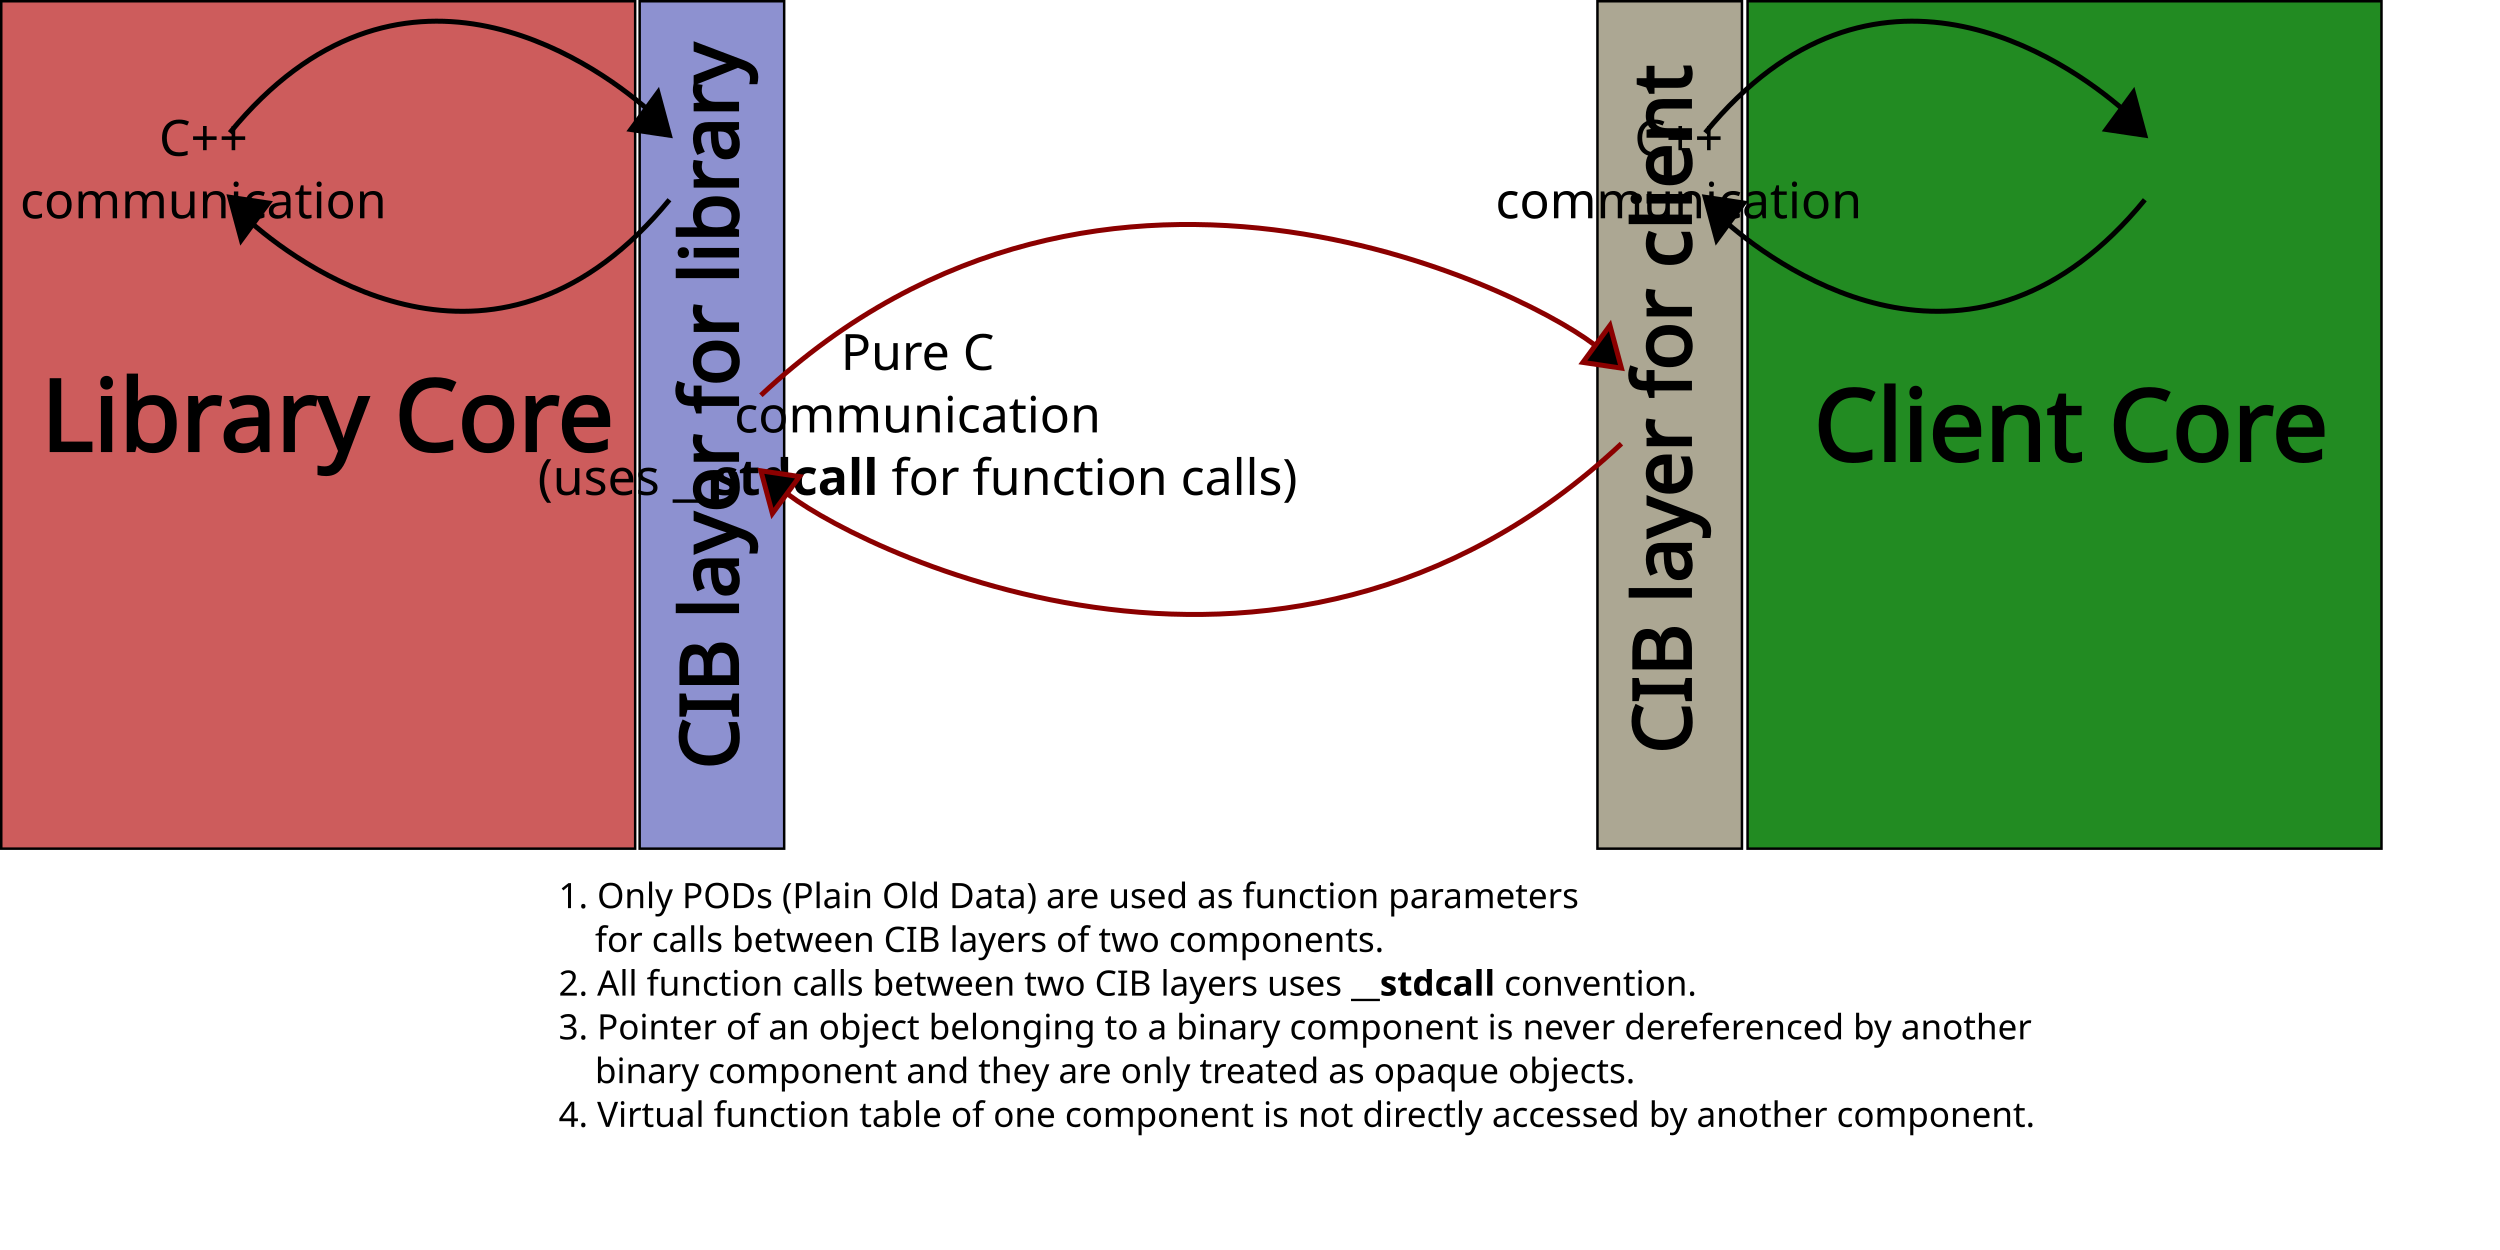
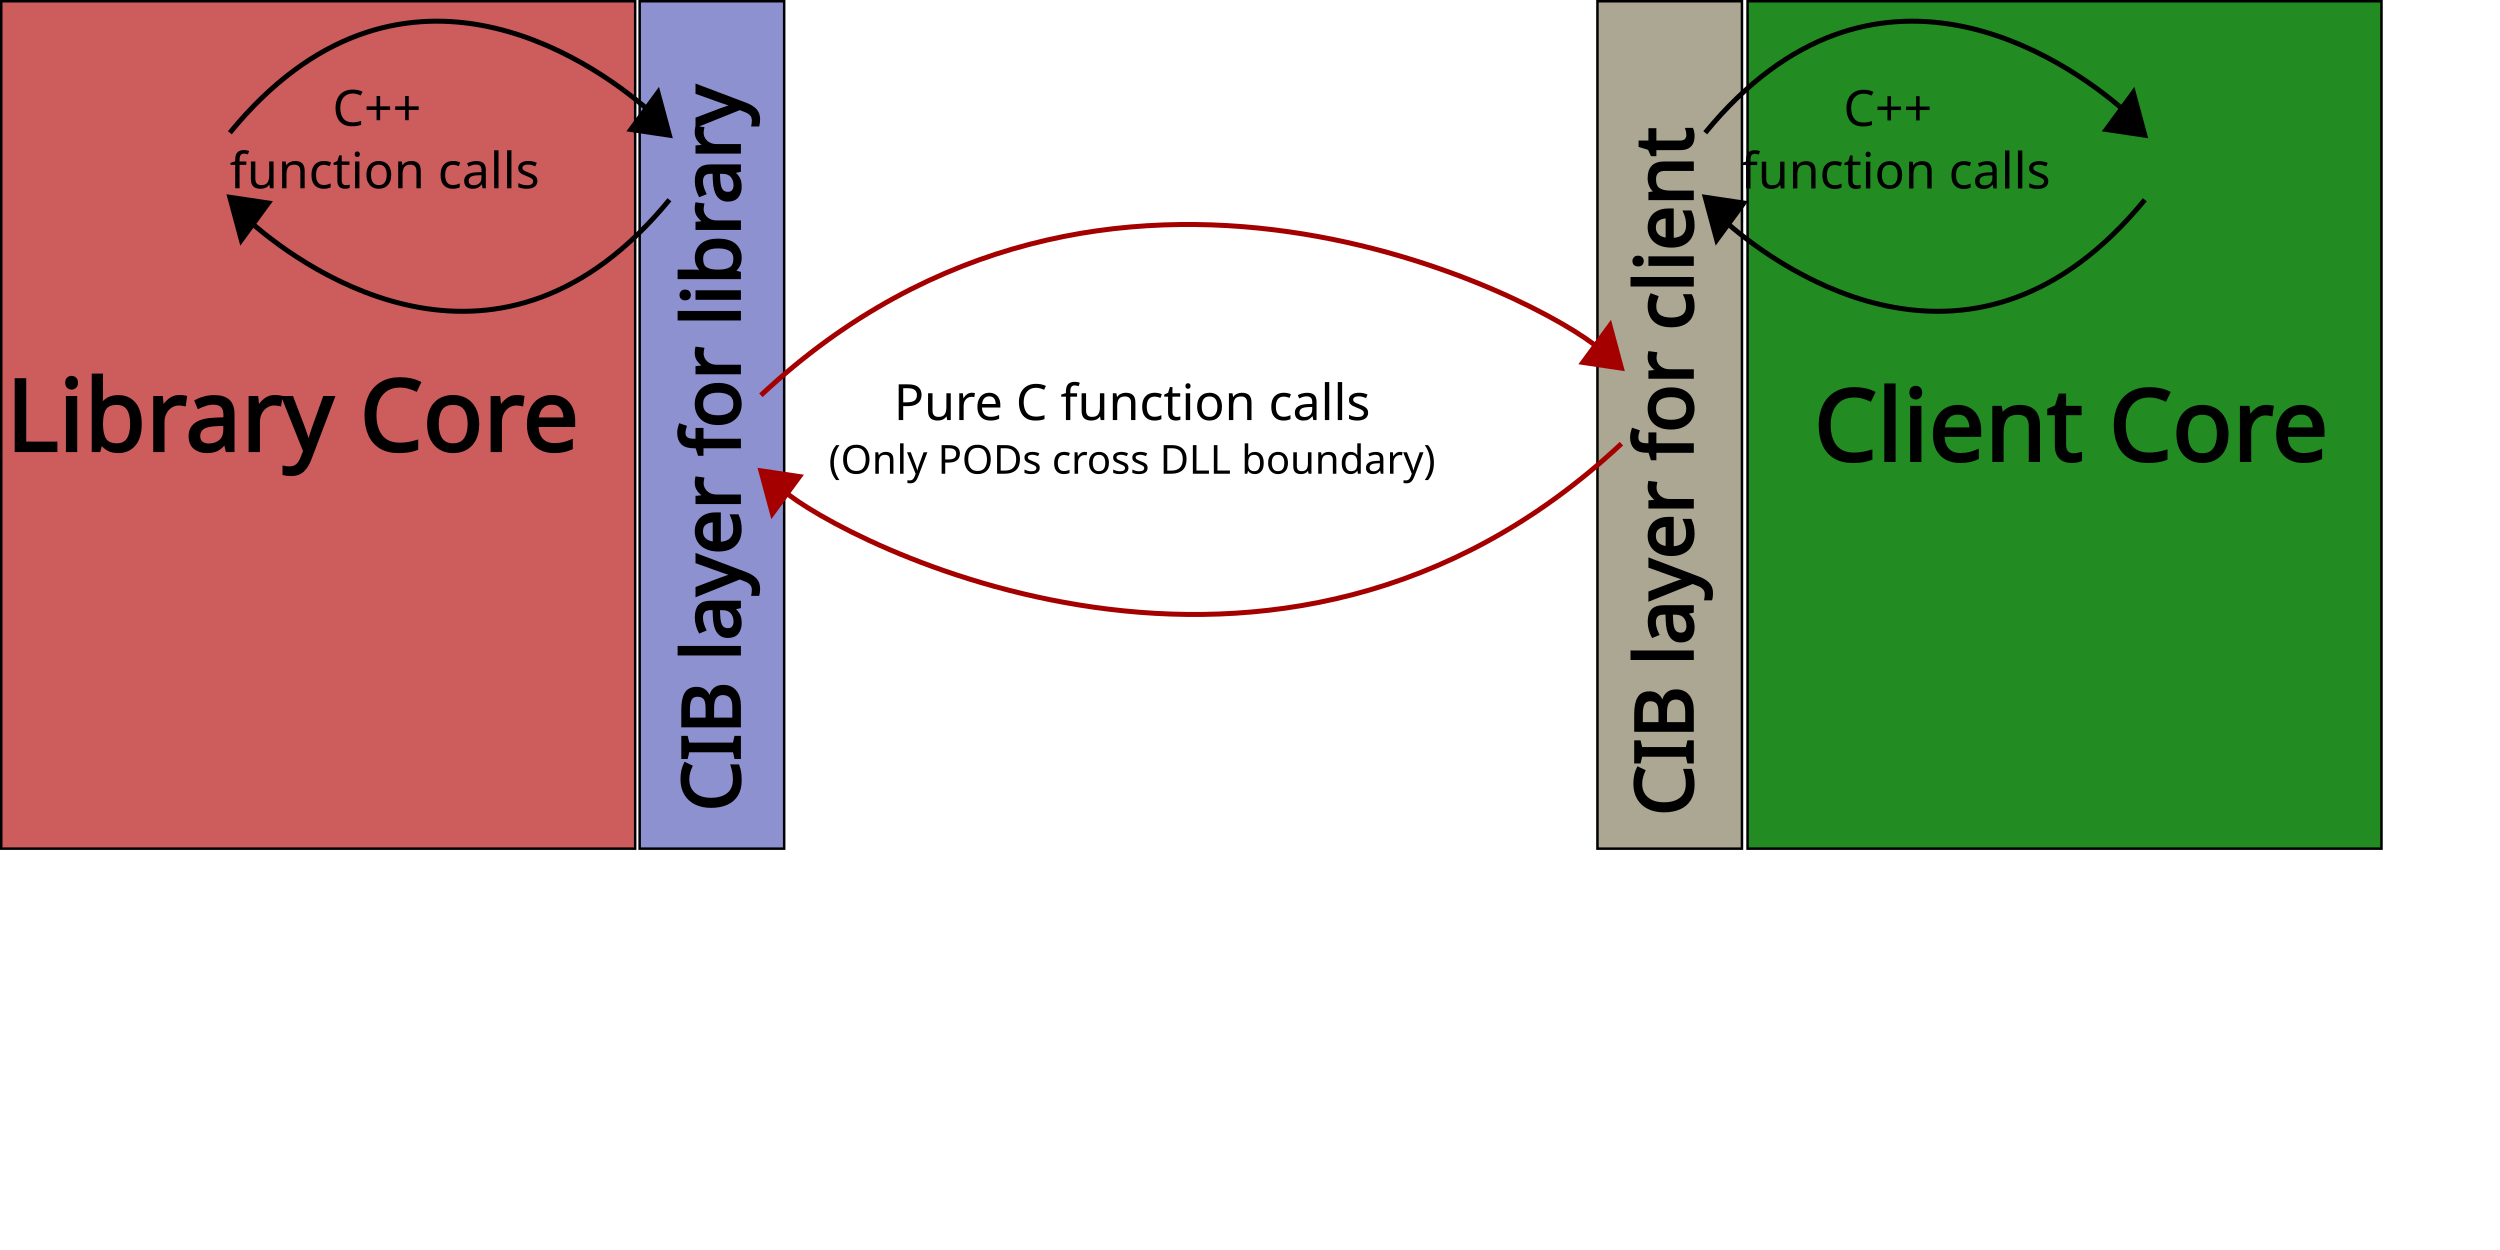
<svg xmlns="http://www.w3.org/2000/svg" width="1000" height="500" id="svg2" version="1.1">
  <defs id="defs4" />
  <g id="layer1" transform="translate(0,-552.3622)">
    <g id="g4201" transform="translate(3.467535,0.1606572)">
      <g id="g4329" transform="translate(-23.45277,2.1240235e-6)">
        <g id="g4395">
-           <g id="g4456">
-             <g transform="translate(0,-130.0185)" id="g4267">
-               <rect y="682.72" x="20.485" height="338.963" width="253.565" id="rect2985" style="fill:#cd5c5c;stroke:#000000;stroke-opacity:1" />
-               <rect y="682.72" x="719.014" height="338.963" width="253.565" id="rect2985-1" style="fill:#228b22;stroke:#000000;stroke-opacity:1" />
-               <rect y="682.72" x="275.846" height="338.963" width="57.808" id="rect2985-7" style="fill:#8d91d0;stroke:#000000;stroke-opacity:1" />
-               <rect y="682.72" x="658.963" height="338.963" width="57.808" id="rect2985-7-4" style="fill:#aca793;stroke:#000000;stroke-opacity:1" />
-               <text id="text3041" y="862.553" x="36.487" style="font-size:40px;font-style:normal;font-weight:normal;line-height:125%;letter-spacing:0px;word-spacing:0px;fill:#000000;fill-opacity:1;stroke:#000000;stroke-opacity:1;font-family:Sans" xml:space="preserve">
-                 <tspan y="862.553" x="36.487" id="tspan3043">Library Core</tspan>
-               </text>
-               <text transform="matrix(0,-1,1,0,0,0)" id="text3041-0" y="315.101" x="-989.889" style="font-size:40px;font-style:normal;font-weight:normal;line-height:125%;letter-spacing:0px;word-spacing:0px;fill:#000000;fill-opacity:1;stroke:#000000;stroke-opacity:1;font-family:Sans" xml:space="preserve">
-                 <tspan style="font-size:32px" y="315.101" x="-989.889" id="tspan3043-9">CIB layer for library</tspan>
-                 <tspan style="font-size:32px" id="tspan3066" y="355.101" x="-989.889" />
-               </text>
-               <text id="text3041-2" y="866.518" x="745.524" style="font-size:40px;font-style:normal;font-weight:normal;line-height:125%;letter-spacing:0px;word-spacing:0px;fill:#000000;fill-opacity:1;stroke:#000000;stroke-opacity:1;font-family:Sans" xml:space="preserve">
-                 <tspan y="866.518" x="745.524" id="tspan3043-4">Client Core</tspan>
-               </text>
-               <g transform="translate(160.4852,685.2826)" id="g4001">
-                 <g id="g3973" transform="translate(4.901279,0)">
-                   <path id="path3887" d="M -53.469,50.042 C 13.953,-32.238 90.627,20.569 113.836,40.882" style="fill:none;stroke:#000000;stroke-width:2;stroke-linecap:butt;stroke-linejoin:miter;stroke-miterlimit:4;stroke-opacity:1;stroke-dasharray:none" />
-                   <path id="path3883" d="m 106.937,48.729 10.839,-14.78 4.598,17.08 z" style="fill:#000000;fill-opacity:1;stroke:#000000;stroke-width:2;stroke-linecap:butt;stroke-linejoin:miter;stroke-miterlimit:4;stroke-opacity:1;stroke-dasharray:none" />
-                 </g>
-                 <text xml:space="preserve" style="font-size:40px;font-style:normal;font-weight:normal;line-height:125%;letter-spacing:0px;word-spacing:0px;fill:#000000;fill-opacity:1;stroke:none;font-family:Sans" x="39.657" y="59.249" id="text3930">
-                   <tspan id="tspan3932" x="39.657" y="59.249" style="font-size:20px;text-align:center;text-anchor:middle">C++</tspan>
-                   <tspan x="39.657" y="84.249" style="font-size:20px;text-align:center;text-anchor:middle" id="tspan3936">communication</tspan>
-                   <tspan x="39.657" y="109.249" id="tspan3934" style="font-size:20px;text-align:center;text-anchor:middle" />
-                 </text>
-                 <g id="g3973-7" transform="matrix(-1,0,0,-1,73.80699,126.8785)">
-                   <path id="path3887-1" d="M -53.469,50.042 C 13.953,-32.238 90.627,20.569 113.836,40.882" style="fill:none;stroke:#000000;stroke-width:2;stroke-linecap:butt;stroke-linejoin:miter;stroke-miterlimit:4;stroke-opacity:1;stroke-dasharray:none" />
-                   <path id="path3883-1" d="m 106.937,48.729 10.839,-14.78 4.598,17.08 z" style="fill:#000000;fill-opacity:1;stroke:#000000;stroke-width:2;stroke-linecap:butt;stroke-linejoin:miter;stroke-miterlimit:4;stroke-opacity:1;stroke-dasharray:none" />
-                 </g>
-               </g>
-               <g id="g4001-5" transform="translate(750.6404,685.2826)">
-                 <g id="g3973-2" transform="translate(4.901279,0)">
-                   <path id="path3887-7" d="M -53.469,50.042 C 13.953,-32.238 90.627,20.569 113.836,40.882" style="fill:none;stroke:#000000;stroke-width:2;stroke-linecap:butt;stroke-linejoin:miter;stroke-miterlimit:4;stroke-opacity:1;stroke-dasharray:none" />
-                   <path id="path3883-6" d="m 106.937,48.729 10.839,-14.78 4.598,17.08 z" style="fill:#000000;fill-opacity:1;stroke:#000000;stroke-width:2;stroke-linecap:butt;stroke-linejoin:miter;stroke-miterlimit:4;stroke-opacity:1;stroke-dasharray:none" />
-                 </g>
-                 <text xml:space="preserve" style="font-size:40px;font-style:normal;font-weight:normal;line-height:125%;letter-spacing:0px;word-spacing:0px;fill:#000000;fill-opacity:1;stroke:none;font-family:Sans" x="39.657" y="59.249" id="text3930-1">
-                   <tspan id="tspan3932-4" x="39.657" y="59.249" style="font-size:20px;text-align:center;text-anchor:middle">C++</tspan>
-                   <tspan x="39.657" y="84.249" style="font-size:20px;text-align:center;text-anchor:middle" id="tspan3936-2">communication</tspan>
-                   <tspan x="39.657" y="109.249" id="tspan3934-3" style="font-size:20px;text-align:center;text-anchor:middle" />
-                 </text>
-                 <g id="g3973-7-2" transform="matrix(-1,0,0,-1,73.80699,126.8785)">
-                   <path id="path3887-1-2" d="M -53.469,50.042 C 13.953,-32.238 90.627,20.569 113.836,40.882" style="fill:none;stroke:#000000;stroke-width:2;stroke-linecap:butt;stroke-linejoin:miter;stroke-miterlimit:4;stroke-opacity:1;stroke-dasharray:none" />
-                   <path id="path3883-1-1" d="m 106.937,48.729 10.839,-14.78 4.598,17.08 z" style="fill:#000000;fill-opacity:1;stroke:#000000;stroke-width:2;stroke-linecap:butt;stroke-linejoin:miter;stroke-miterlimit:4;stroke-opacity:1;stroke-dasharray:none" />
-                 </g>
-               </g>
-               <g transform="translate(160.4852,682.72)" id="g4153">
-                 <g id="g4252">
-                   <text id="text3930-1-6" y="147.468" x="335.744" style="font-size:40px;font-style:normal;font-weight:normal;line-height:125%;letter-spacing:0px;word-spacing:0px;fill:#000000;fill-opacity:1;stroke:none;font-family:Sans" xml:space="preserve">
-                     <tspan style="font-size:20px;text-align:center;text-anchor:middle" y="147.468" x="335.744" id="tspan3932-4-1">Pure C</tspan>
-                     <tspan id="tspan3936-2-8" style="font-size:20px;text-align:center;text-anchor:middle" y="172.468" x="335.744">communication</tspan>
-                     <tspan id="tspan4119" style="font-size:20px;text-align:center;text-anchor:middle" y="197.468" x="335.744">(uses <tspan id="tspan4121" style="font-weight:bold">__stdcall</tspan> for function calls)</tspan>
-                     <tspan style="font-size:20px;text-align:center;text-anchor:middle" id="tspan3934-3-9" y="222.468" x="335.744" />
-                   </text>
-                   <g id="g4167" style="stroke:#8b0000">
-                     <g id="g4125" transform="translate(-2.107281,0)" style="stroke:#8b0000">
-                       <path id="path3887-7-5" d="M 165.961,157.612 C 304.417,27.976 478.434,118.931 501.643,139.244" style="fill:none;stroke:#8b0000;stroke-width:2;stroke-linecap:butt;stroke-linejoin:miter;stroke-miterlimit:4;stroke-opacity:1;stroke-dasharray:none" />
-                       <path id="path3883-6-7" d="m 494.745,144.459 10.839,-14.78 4.598,17.08 z" style="fill:#000000;fill-opacity:1;stroke:#8b0000;stroke-width:2;stroke-linecap:butt;stroke-linejoin:miter;stroke-miterlimit:4;stroke-opacity:1;stroke-dasharray:none" />
-                     </g>
-                     <g transform="matrix(-1,0,0,-1,674.0354,334.5839)" id="g4125-5" style="stroke:#8b0000">
-                       <path id="path3887-7-5-4" d="M 165.961,157.612 C 304.417,27.976 478.434,118.931 501.643,139.244" style="fill:none;stroke:#8b0000;stroke-width:2;stroke-linecap:butt;stroke-linejoin:miter;stroke-miterlimit:4;stroke-opacity:1;stroke-dasharray:none" />
-                       <path id="path3883-6-7-3" d="m 494.745,144.459 10.839,-14.78 4.598,17.08 z" style="fill:#000000;fill-opacity:1;stroke:#8b0000;stroke-width:2;stroke-linecap:butt;stroke-linejoin:miter;stroke-miterlimit:4;stroke-opacity:1;stroke-dasharray:none" />
-                     </g>
-                   </g>
-                 </g>
-               </g>
-               <text transform="matrix(0,-1,1,0,0,0)" id="text3041-0-1" y="696.263" x="-983.67" style="font-size:40px;font-style:normal;font-weight:normal;line-height:125%;letter-spacing:0px;word-spacing:0px;fill:#000000;fill-opacity:1;stroke:#000000;stroke-opacity:1;font-family:Sans" xml:space="preserve">
-                 <tspan style="font-size:32px" id="tspan3066-3" y="696.263" x="-983.67">CIB layer for client</tspan>
-               </text>
+           <g id="g4267" transform="translate(0,-130.0185)">
+             <rect style="fill:#cd5c5c;stroke:#000000;stroke-opacity:1" id="rect2985" width="253.565" height="338.963" x="20.485" y="682.72" />
+             <rect style="fill:#228b22;stroke:#000000;stroke-opacity:1" id="rect2985-1" width="253.565" height="338.963" x="719.014" y="682.72" />
+             <rect style="fill:#8d91d0;stroke:#000000;stroke-opacity:1" id="rect2985-7" width="57.808" height="338.963" x="275.846" y="682.72" />
+             <rect style="fill:#aca793;stroke:#000000;stroke-opacity:1" id="rect2985-7-4" width="57.808" height="338.963" x="658.963" y="682.72" />
+             <text xml:space="preserve" style="font-style:normal;font-weight:normal;line-height:0%;font-family:sans-serif;letter-spacing:0px;word-spacing:0px;fill:#000000;fill-opacity:1;stroke:#000000;stroke-opacity:1" x="22.487" y="862.553" id="text3041">
+               <tspan style="font-size:40px;line-height:1.25;font-family:sans-serif" id="tspan3043" x="22.487" y="862.553">Library Core</tspan>
+             </text>
+             <text xml:space="preserve" style="font-style:normal;font-weight:normal;line-height:0%;font-family:sans-serif;letter-spacing:0px;word-spacing:0px;fill:#000000;fill-opacity:1;stroke:#000000;stroke-opacity:1" x="-1006.822" y="315.847" id="text3041-0" transform="rotate(-90)">
+               <tspan id="tspan3043-9" x="-1006.822" y="315.847" style="font-size:32px;line-height:1.25;font-family:sans-serif">CIB layer for library</tspan>
+               <tspan x="-1006.822" y="355.847" id="tspan3066" style="font-size:32px;line-height:1.25;font-family:sans-serif"> </tspan>
+             </text>
+             <text xml:space="preserve" style="font-style:normal;font-weight:normal;line-height:0%;font-family:sans-serif;letter-spacing:0px;word-spacing:0px;fill:#000000;fill-opacity:1;stroke:#000000;stroke-opacity:1" x="745.524" y="866.518" id="text3041-2">
+               <tspan style="font-size:40px;line-height:1.25;font-family:sans-serif" id="tspan3043-4" x="745.524" y="866.518">Client Core</tspan>
+             </text>
+             <g id="g3973" transform="translate(165.3865,685.2826)">
+               <path id="path3887" d="M -53.469,50.042 C 13.953,-32.238 90.627,20.569 113.836,40.882" style="fill:none;stroke:#000000;stroke-width:2;stroke-linecap:butt;stroke-linejoin:miter;stroke-miterlimit:4;stroke-dasharray:none;stroke-opacity:1" />
+               <path id="path3883" d="m 106.937,48.729 10.839,-14.78 4.598,17.08 z" style="fill:#000000;fill-opacity:1;stroke:#000000;stroke-width:2;stroke-linecap:butt;stroke-linejoin:miter;stroke-miterlimit:4;stroke-dasharray:none;stroke-opacity:1" />
            </g>
-             <text id="text4319" y="915.448" x="243.42" style="font-size:20px;font-style:normal;font-weight:normal;text-align:start;line-height:125%;letter-spacing:0px;word-spacing:0px;text-anchor:start;fill:#000000;fill-opacity:1;stroke:none;font-family:Sans" xml:space="preserve">
-               <tspan style="font-size:14px" y="915.448" x="243.42" id="tspan4393">1. Only PODs (Plain Old Data) are used as function parameters</tspan>
-               <tspan style="font-size:14px" y="932.948" x="243.42" id="tspan4540">    for calls between CIB layers of two components.</tspan>
-               <tspan style="font-size:14px" y="950.448" x="243.42" id="tspan4542">2. All function calls between two CIB layers uses <tspan style="font-weight:bold" id="tspan4550">__stdcall</tspan> convention.</tspan>
-               <tspan style="font-size:14px" y="967.948" x="243.42" id="tspan4544">3. Pointer of an object belonging to a binary component is never dereferenced by another</tspan>
-               <tspan style="font-size:14px" y="985.448" x="243.42" id="tspan4548">    binary component and they are only treated as opaque objects.</tspan>
-               <tspan style="font-size:14px" y="1002.948" x="243.42" id="tspan4546">4. Virtual function table of one component is not directly accessed by another component.</tspan>
+             <text xml:space="preserve" style="font-style:normal;font-weight:normal;line-height:0%;font-family:sans-serif;letter-spacing:0px;word-spacing:0px;fill:#000000;fill-opacity:1;stroke:none" x="194.142" y="732.532" id="text3930">
+               <tspan id="tspan3932" x="194.142" y="732.532" style="font-size:20px;line-height:1.25;font-family:sans-serif;text-align:center;text-anchor:middle">C++</tspan>
+               <tspan x="194.142" y="757.532" id="tspan3934" style="font-size:20px;line-height:1.25;font-family:sans-serif;text-align:center;text-anchor:middle">function calls</tspan>
+             </text>
+             <g id="g3973-7" transform="rotate(180,117.1461,406.0805)">
+               <path id="path3887-1" d="M -53.469,50.042 C 13.953,-32.238 90.627,20.569 113.836,40.882" style="fill:none;stroke:#000000;stroke-width:2;stroke-linecap:butt;stroke-linejoin:miter;stroke-miterlimit:4;stroke-dasharray:none;stroke-opacity:1" />
+               <path id="path3883-1" d="m 106.937,48.729 10.839,-14.78 4.598,17.08 z" style="fill:#000000;fill-opacity:1;stroke:#000000;stroke-width:2;stroke-linecap:butt;stroke-linejoin:miter;stroke-miterlimit:4;stroke-dasharray:none;stroke-opacity:1" />
+             </g>
+             <g id="g3973-2" transform="translate(755.5417,685.2826)">
+               <path id="path3887-7" d="M -53.469,50.042 C 13.953,-32.238 90.627,20.569 113.836,40.882" style="fill:none;stroke:#000000;stroke-width:2;stroke-linecap:butt;stroke-linejoin:miter;stroke-miterlimit:4;stroke-dasharray:none;stroke-opacity:1" />
+               <path id="path3883-6" d="m 106.937,48.729 10.839,-14.78 4.598,17.08 z" style="fill:#000000;fill-opacity:1;stroke:#000000;stroke-width:2;stroke-linecap:butt;stroke-linejoin:miter;stroke-miterlimit:4;stroke-dasharray:none;stroke-opacity:1" />
+             </g>
+             <text xml:space="preserve" style="font-style:normal;font-weight:normal;line-height:0%;font-family:sans-serif;letter-spacing:0px;word-spacing:0px;fill:#000000;fill-opacity:1;stroke:none" x="798.5" y="732.6" id="text3930-1">
+               <tspan id="tspan3932-4" x="798.5" y="732.6" style="font-size:20px;line-height:1.25;font-family:sans-serif;text-align:center;text-anchor:middle">C++</tspan>
+               <tspan x="798.5" y="757.6" id="tspan3934-3" style="font-size:20px;line-height:1.25;font-family:sans-serif;text-align:center;text-anchor:middle">function calls</tspan>
+             </text>
+             <g id="g3973-7-2" transform="rotate(180,412.2237,406.0805)">
+               <path id="path3887-1-2" d="M -53.469,50.042 C 13.953,-32.238 90.627,20.569 113.836,40.882" style="fill:none;stroke:#000000;stroke-width:2;stroke-linecap:butt;stroke-linejoin:miter;stroke-miterlimit:4;stroke-dasharray:none;stroke-opacity:1" />
+               <path id="path3883-1-1" d="m 106.937,48.729 10.839,-14.78 4.598,17.08 z" style="fill:#000000;fill-opacity:1;stroke:#000000;stroke-width:2;stroke-linecap:butt;stroke-linejoin:miter;stroke-miterlimit:4;stroke-dasharray:none;stroke-opacity:1" />
+             </g>
+             <path style="fill:#a40000;fill-opacity:1;stroke:#a40000;stroke-width:2;stroke-linecap:butt;stroke-linejoin:miter;stroke-miterlimit:4;stroke-dasharray:none;stroke-opacity:1" d="m 653.123,827.179 10.839,-14.78 4.598,17.08 z" id="path3883-6-7" />
+             <text xml:space="preserve" style="font-style:normal;font-weight:normal;line-height:0%;font-family:sans-serif;letter-spacing:0px;word-spacing:0px;fill:#000000;fill-opacity:1;stroke:none" x="496.23" y="850.245" id="text3930-1-6">
+               <tspan id="tspan3932-4-1" x="496.23" y="850.245" style="font-size:20px;line-height:1.25;font-family:sans-serif;text-align:center;text-anchor:middle">Pure C function calls</tspan>
+               <tspan x="496.23" y="871.706" style="font-size:16px;line-height:1.25;font-family:sans-serif;text-align:center;text-anchor:middle" id="tspan974">(Only PODs cross DLL boundary)</tspan>
+               <tspan x="496.23" y="880.667" id="tspan3934-3-9" style="font-size:20px;line-height:1.25;font-family:sans-serif;text-align:center;text-anchor:middle" />
+             </text>
+             <path style="fill:none;stroke:#a40000;stroke-width:2;stroke-linecap:butt;stroke-linejoin:miter;stroke-miterlimit:4;stroke-dasharray:none;stroke-opacity:1" d="M 324.339,840.332 C 462.795,710.696 636.812,801.65 660.021,821.964" id="path3887-7-5" />
+             <path style="fill:none;stroke:#a40000;stroke-width:2;stroke-linecap:butt;stroke-linejoin:miter;stroke-miterlimit:4;stroke-dasharray:none;stroke-opacity:1" d="M 668.56,859.692 C 530.104,989.328 356.087,898.373 332.877,878.06" id="path3887-7-5-4" />
+             <path style="fill:#a40000;fill-opacity:1;stroke:#a40000;stroke-width:2;stroke-linecap:butt;stroke-linejoin:miter;stroke-miterlimit:4;stroke-dasharray:none;stroke-opacity:1" d="M 339.776,872.845 328.937,887.625 324.339,870.545 Z" id="path3883-6-7-3" />
+             <text xml:space="preserve" style="font-style:normal;font-weight:normal;line-height:0%;font-family:sans-serif;letter-spacing:0px;word-spacing:0px;fill:#000000;fill-opacity:1;stroke:#000000;stroke-opacity:1" x="-1008.619" y="697.009" id="text3041-0-1" transform="rotate(-90)">
+               <tspan x="-1008.619" y="697.009" id="tspan3066-3" style="font-size:32px;line-height:1.25;font-family:sans-serif">CIB layer for client</tspan>
            </text>
          </g>
        </g>
      </g>
    </g>
  </g>
</svg>
